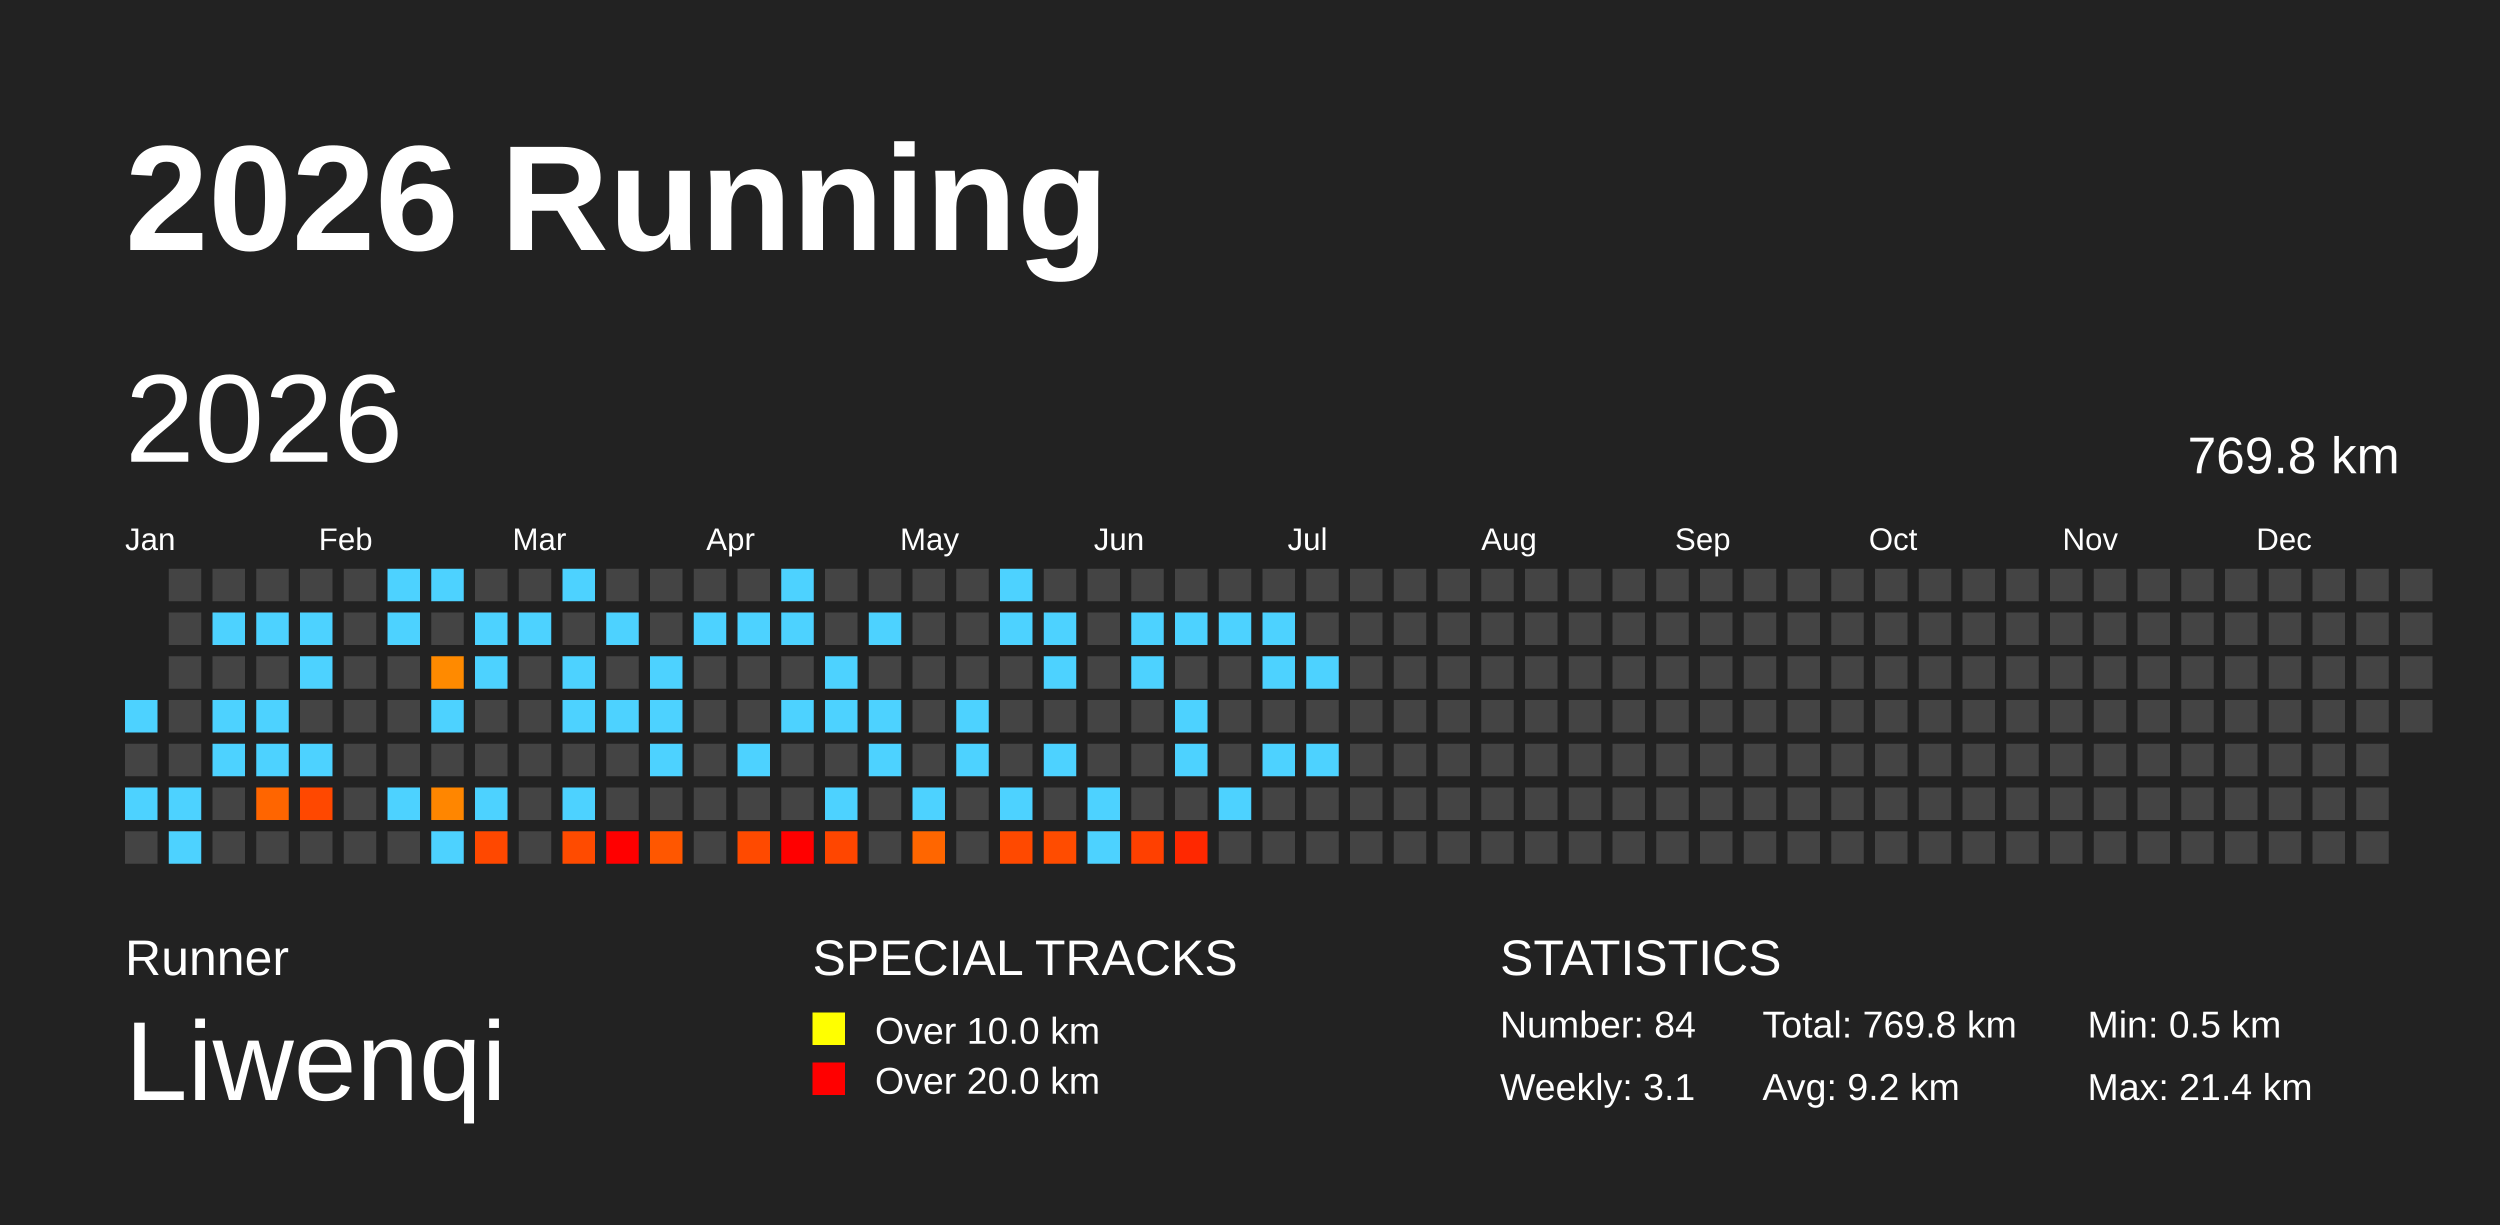
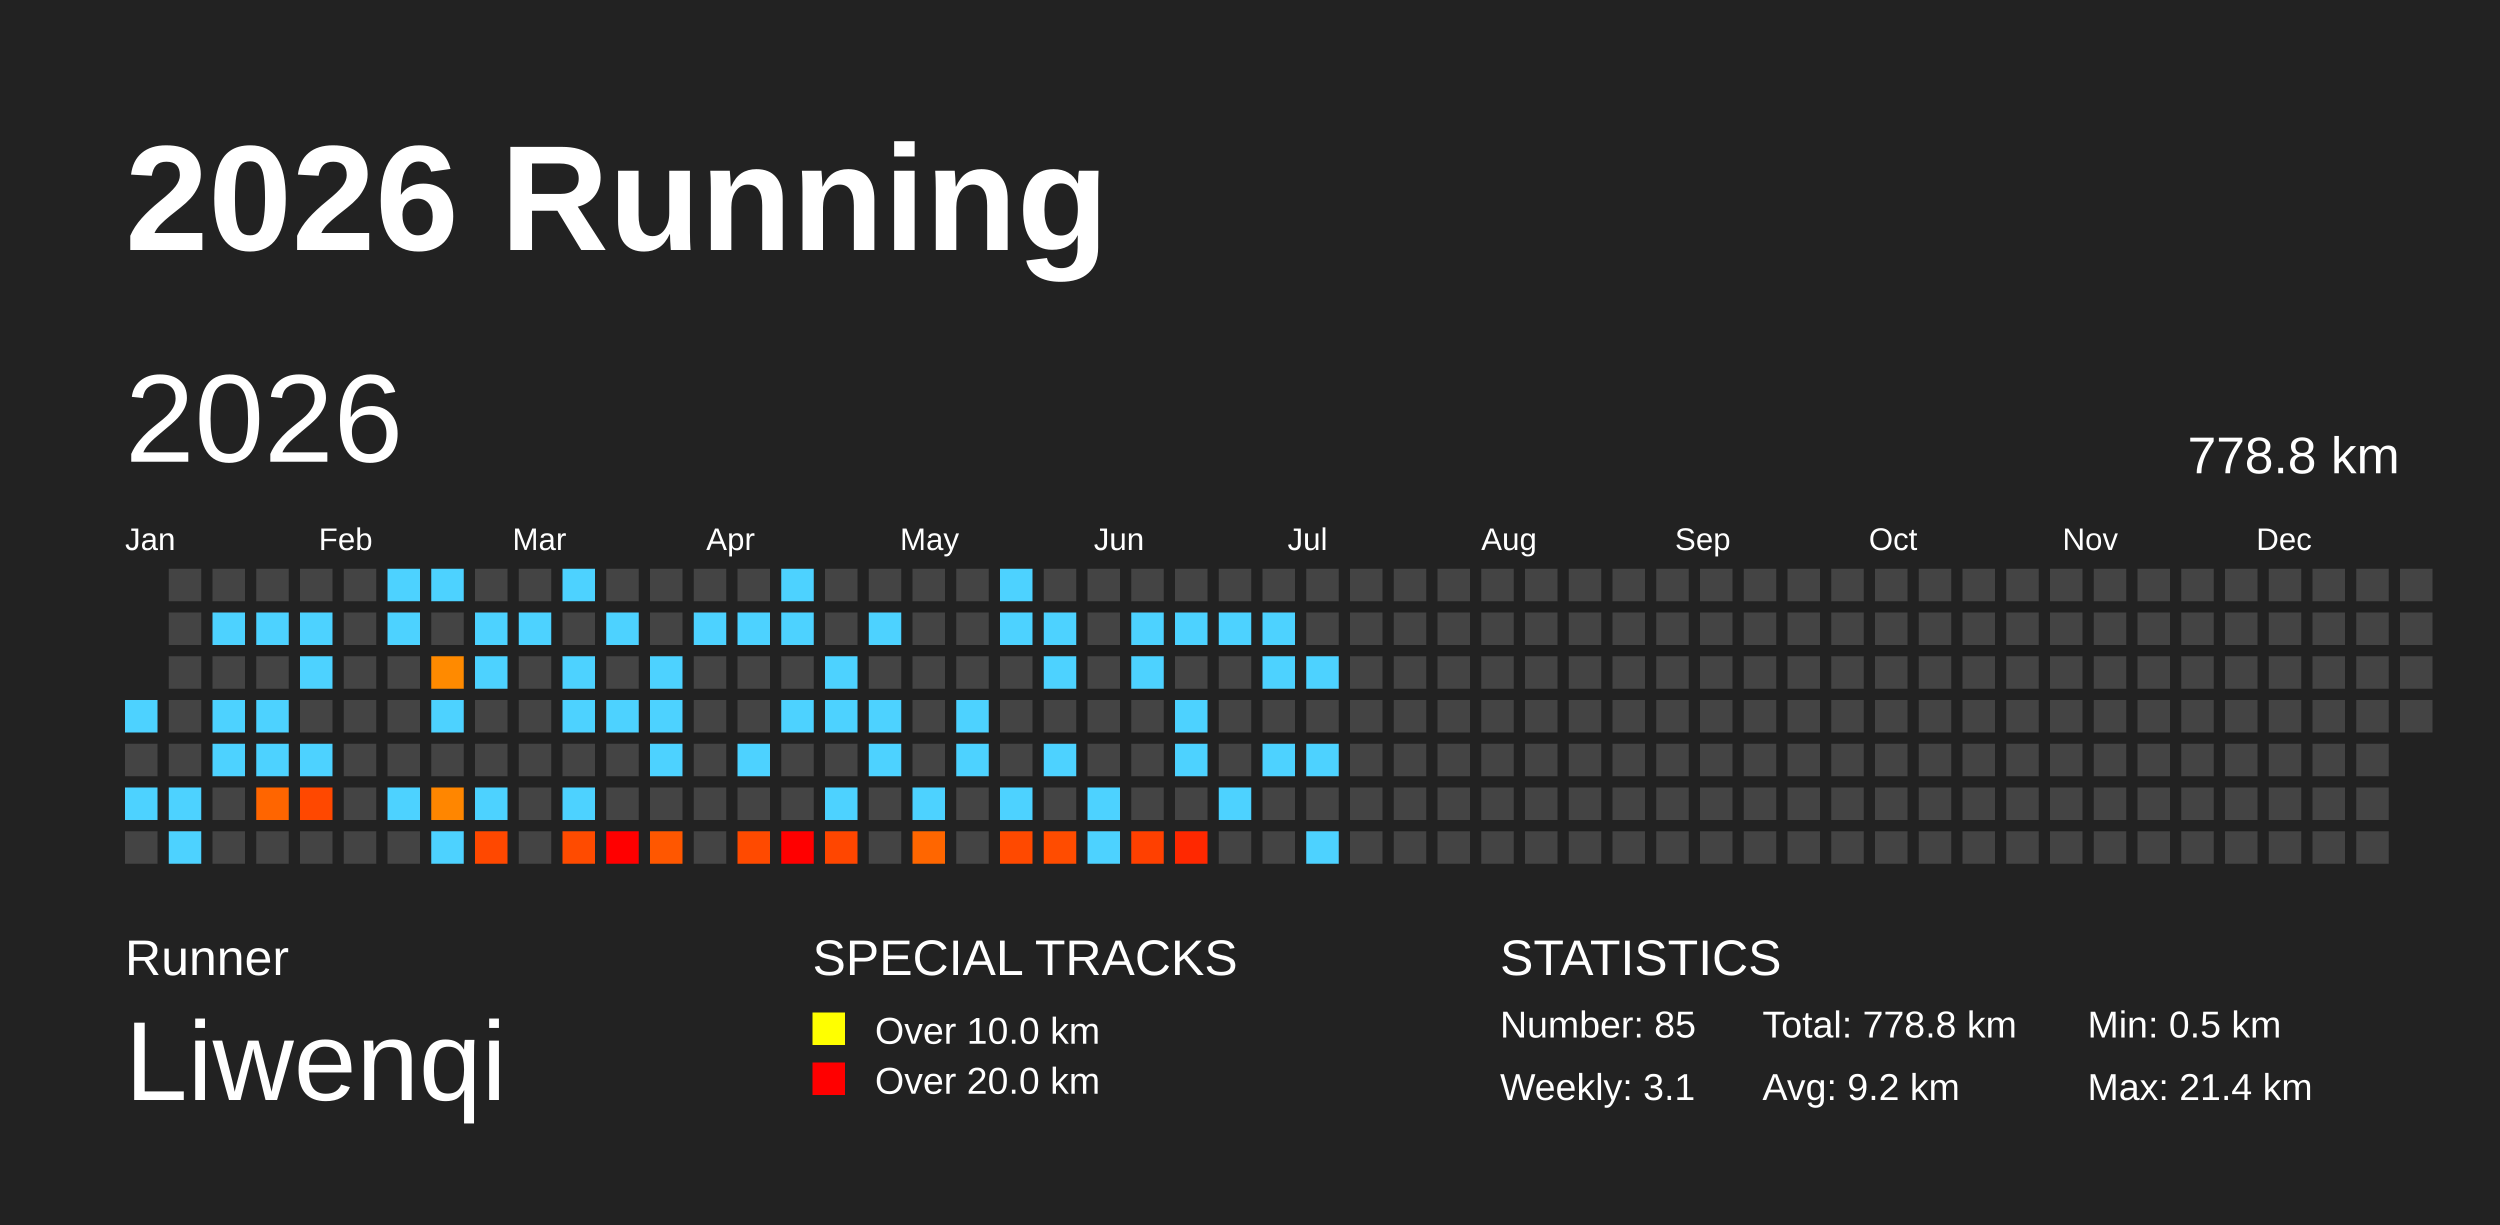
<svg xmlns="http://www.w3.org/2000/svg" baseProfile="full" height="98mm" version="1.1" viewBox="0,0,200,98" width="200mm">
  <defs />
  <rect fill="#222222" height="98" width="200" x="0" y="0" />
  <text fill="#FFFFFF" style="font-size:12px; font-family:Arial; font-weight:bold;" x="10" y="20">2026 Running</text>
  <text fill="#FFFFFF" style="font-size:4px; font-family:Arial" x="10" y="78">Runner</text>
  <text fill="#FFFFFF" style="font-size:9px; font-family:Arial" x="10" y="88">Liwenqi</text>
  <text fill="#FFFFFF" style="font-size:4px; font-family:Arial" x="65" y="78">SPECIAL TRACKS</text>
  <rect fill="yellow" height="2.6" width="2.6" x="65" y="81" />
  <text fill="#FFFFFF" style="font-size:3px; font-family:Arial" x="70" y="83.5">Over 10.0 km</text>
  <rect fill="red" height="2.6" width="2.6" x="65" y="85" />
  <text fill="#FFFFFF" style="font-size:3px; font-family:Arial" x="70" y="87.5">Over 20.0 km</text>
  <text fill="#FFFFFF" style="font-size:4px; font-family:Arial" x="120" y="78">STATISTICS</text>
-   <text fill="#FFFFFF" style="font-size:3px; font-family:Arial" x="120" y="83">Number: 84</text>
+   <text fill="#FFFFFF" style="font-size:3px; font-family:Arial" x="120" y="83">Number: 85</text>
  <text fill="#FFFFFF" style="font-size:3px; font-family:Arial" x="120" y="88">Weekly: 3.1</text>
-   <text fill="#FFFFFF" style="font-size:3px; font-family:Arial" x="141" y="83">Total: 769.8 km</text>
+   <text fill="#FFFFFF" style="font-size:3px; font-family:Arial" x="141" y="83">Total: 778.8 km</text>
  <text fill="#FFFFFF" style="font-size:3px; font-family:Arial" x="141" y="88">Avg: 9.2 km</text>
  <text fill="#FFFFFF" style="font-size:3px; font-family:Arial" x="167" y="83">Min: 0.5 km</text>
  <text fill="#FFFFFF" style="font-size:3px; font-family:Arial" x="167" y="88">Max: 21.4 km</text>
  <text dominant-baseline="hanging" fill="#FFFFFF" style="font-size:10.0px; font-family:Arial;" x="10" y="30">2026</text>
-   <text dominant-baseline="hanging" fill="#FFFFFF" style="font-size:4.125px; font-family:Arial;" x="175" y="35">769.8 km</text>
+   <text dominant-baseline="hanging" fill="#FFFFFF" style="font-size:4.125px; font-family:Arial;" x="175" y="35">778.8 km</text>
  <text fill="#FFFFFF" style="font-size:2.5px; font-family:Arial" x="10.0" y="44">Jan</text>
  <text fill="#FFFFFF" style="font-size:2.5px; font-family:Arial" x="25.5" y="44">Feb</text>
  <text fill="#FFFFFF" style="font-size:2.5px; font-family:Arial" x="41.0" y="44">Mar</text>
  <text fill="#FFFFFF" style="font-size:2.5px; font-family:Arial" x="56.5" y="44">Apr</text>
  <text fill="#FFFFFF" style="font-size:2.5px; font-family:Arial" x="72.0" y="44">May</text>
  <text fill="#FFFFFF" style="font-size:2.5px; font-family:Arial" x="87.5" y="44">Jun</text>
  <text fill="#FFFFFF" style="font-size:2.5px; font-family:Arial" x="103.0" y="44">Jul</text>
  <text fill="#FFFFFF" style="font-size:2.5px; font-family:Arial" x="118.5" y="44">Aug</text>
  <text fill="#FFFFFF" style="font-size:2.5px; font-family:Arial" x="134.0" y="44">Sep</text>
  <text fill="#FFFFFF" style="font-size:2.5px; font-family:Arial" x="149.5" y="44">Oct</text>
  <text fill="#FFFFFF" style="font-size:2.5px; font-family:Arial" x="165.0" y="44">Nov</text>
  <text fill="#FFFFFF" style="font-size:2.5px; font-family:Arial" x="180.5" y="44">Dec</text>
  <rect fill="#4dd2ff" height="2.6" width="2.6" x="10.0" y="56.0" />
  <rect fill="#444444" height="2.6" width="2.6" x="10.0" y="59.5" />
  <rect fill="#4dd2ff" height="2.6" width="2.6" x="10.0" y="63.0" />
  <rect fill="#444444" height="2.6" width="2.6" x="10.0" y="66.5" />
  <rect fill="#444444" height="2.6" width="2.6" x="13.5" y="45.5" />
  <rect fill="#444444" height="2.6" width="2.6" x="13.5" y="49.0" />
  <rect fill="#444444" height="2.6" width="2.6" x="13.5" y="52.5" />
  <rect fill="#444444" height="2.6" width="2.6" x="13.5" y="56.0" />
  <rect fill="#444444" height="2.6" width="2.6" x="13.5" y="59.5" />
  <rect fill="#4dd2ff" height="2.6" width="2.6" x="13.5" y="63.0" />
  <rect fill="#4dd2ff" height="2.6" width="2.6" x="13.5" y="66.5" />
  <rect fill="#444444" height="2.6" width="2.6" x="17.0" y="45.5" />
  <rect fill="#4dd2ff" height="2.6" width="2.6" x="17.0" y="49.0" />
  <rect fill="#444444" height="2.6" width="2.6" x="17.0" y="52.5" />
  <rect fill="#4dd2ff" height="2.6" width="2.6" x="17.0" y="56.0" />
  <rect fill="#4dd2ff" height="2.6" width="2.6" x="17.0" y="59.5" />
  <rect fill="#444444" height="2.6" width="2.6" x="17.0" y="63.0" />
  <rect fill="#444444" height="2.6" width="2.6" x="17.0" y="66.5" />
  <rect fill="#444444" height="2.6" width="2.6" x="20.5" y="45.5" />
  <rect fill="#4dd2ff" height="2.6" width="2.6" x="20.5" y="49.0" />
  <rect fill="#444444" height="2.6" width="2.6" x="20.5" y="52.5" />
  <rect fill="#4dd2ff" height="2.6" width="2.6" x="20.5" y="56.0" />
  <rect fill="#4dd2ff" height="2.6" width="2.6" x="20.5" y="59.5" />
  <rect fill="#ff6500" height="2.6" width="2.6" x="20.5" y="63.0" />
  <rect fill="#444444" height="2.6" width="2.6" x="20.5" y="66.5" />
  <rect fill="#444444" height="2.6" width="2.6" x="24.0" y="45.5" />
  <rect fill="#4dd2ff" height="2.6" width="2.6" x="24.0" y="49.0" />
  <rect fill="#4dd2ff" height="2.6" width="2.6" x="24.0" y="52.5" />
  <rect fill="#444444" height="2.6" width="2.6" x="24.0" y="56.0" />
  <rect fill="#4dd2ff" height="2.6" width="2.6" x="24.0" y="59.5" />
  <rect fill="#ff4800" height="2.6" width="2.6" x="24.0" y="63.0" />
  <rect fill="#444444" height="2.6" width="2.6" x="24.0" y="66.5" />
  <rect fill="#444444" height="2.6" width="2.6" x="27.5" y="45.5" />
  <rect fill="#444444" height="2.6" width="2.6" x="27.5" y="49.0" />
  <rect fill="#444444" height="2.6" width="2.6" x="27.5" y="52.5" />
  <rect fill="#444444" height="2.6" width="2.6" x="27.5" y="56.0" />
  <rect fill="#444444" height="2.6" width="2.6" x="27.5" y="59.5" />
  <rect fill="#444444" height="2.6" width="2.6" x="27.5" y="63.0" />
  <rect fill="#444444" height="2.6" width="2.6" x="27.5" y="66.5" />
  <rect fill="#4dd2ff" height="2.6" width="2.6" x="31.0" y="45.5" />
  <rect fill="#4dd2ff" height="2.6" width="2.6" x="31.0" y="49.0" />
  <rect fill="#444444" height="2.6" width="2.6" x="31.0" y="52.5" />
  <rect fill="#444444" height="2.6" width="2.6" x="31.0" y="56.0" />
  <rect fill="#444444" height="2.6" width="2.6" x="31.0" y="59.5" />
  <rect fill="#4dd2ff" height="2.6" width="2.6" x="31.0" y="63.0" />
  <rect fill="#444444" height="2.6" width="2.6" x="31.0" y="66.5" />
  <rect fill="#4dd2ff" height="2.6" width="2.6" x="34.5" y="45.5" />
  <rect fill="#444444" height="2.6" width="2.6" x="34.5" y="49.0" />
  <rect fill="#ff8a00" height="2.6" width="2.6" x="34.5" y="52.5" />
  <rect fill="#4dd2ff" height="2.6" width="2.6" x="34.5" y="56.0" />
  <rect fill="#444444" height="2.6" width="2.6" x="34.5" y="59.5" />
  <rect fill="#ff8600" height="2.6" width="2.6" x="34.5" y="63.0" />
  <rect fill="#4dd2ff" height="2.6" width="2.6" x="34.5" y="66.5" />
  <rect fill="#444444" height="2.6" width="2.6" x="38.0" y="45.5" />
  <rect fill="#4dd2ff" height="2.6" width="2.6" x="38.0" y="49.0" />
  <rect fill="#4dd2ff" height="2.6" width="2.6" x="38.0" y="52.5" />
  <rect fill="#444444" height="2.6" width="2.6" x="38.0" y="56.0" />
  <rect fill="#444444" height="2.6" width="2.6" x="38.0" y="59.5" />
  <rect fill="#4dd2ff" height="2.6" width="2.6" x="38.0" y="63.0" />
  <rect fill="#ff4800" height="2.6" width="2.6" x="38.0" y="66.5" />
  <rect fill="#444444" height="2.6" width="2.6" x="41.5" y="45.5" />
  <rect fill="#4dd2ff" height="2.6" width="2.6" x="41.5" y="49.0" />
  <rect fill="#444444" height="2.6" width="2.6" x="41.5" y="52.5" />
  <rect fill="#444444" height="2.6" width="2.6" x="41.5" y="56.0" />
  <rect fill="#444444" height="2.6" width="2.6" x="41.5" y="59.5" />
  <rect fill="#444444" height="2.6" width="2.6" x="41.5" y="63.0" />
  <rect fill="#444444" height="2.6" width="2.6" x="41.5" y="66.5" />
  <rect fill="#4dd2ff" height="2.6" width="2.6" x="45.0" y="45.5" />
  <rect fill="#444444" height="2.6" width="2.6" x="45.0" y="49.0" />
  <rect fill="#4dd2ff" height="2.6" width="2.6" x="45.0" y="52.5" />
  <rect fill="#4dd2ff" height="2.6" width="2.6" x="45.0" y="56.0" />
  <rect fill="#444444" height="2.6" width="2.6" x="45.0" y="59.5" />
  <rect fill="#4dd2ff" height="2.6" width="2.6" x="45.0" y="63.0" />
  <rect fill="#ff4b00" height="2.6" width="2.6" x="45.0" y="66.5" />
  <rect fill="#444444" height="2.6" width="2.6" x="48.5" y="45.5" />
  <rect fill="#4dd2ff" height="2.6" width="2.6" x="48.5" y="49.0" />
  <rect fill="#444444" height="2.6" width="2.6" x="48.5" y="52.5" />
  <rect fill="#4dd2ff" height="2.6" width="2.6" x="48.5" y="56.0" />
  <rect fill="#444444" height="2.6" width="2.6" x="48.5" y="59.5" />
  <rect fill="#444444" height="2.6" width="2.6" x="48.5" y="63.0" />
  <rect fill="red" height="2.6" width="2.6" x="48.5" y="66.5" />
  <rect fill="#444444" height="2.6" width="2.6" x="52.0" y="45.5" />
  <rect fill="#444444" height="2.6" width="2.6" x="52.0" y="49.0" />
  <rect fill="#4dd2ff" height="2.6" width="2.6" x="52.0" y="52.5" />
  <rect fill="#4dd2ff" height="2.6" width="2.6" x="52.0" y="56.0" />
  <rect fill="#4dd2ff" height="2.6" width="2.6" x="52.0" y="59.5" />
  <rect fill="#444444" height="2.6" width="2.6" x="52.0" y="63.0" />
  <rect fill="#ff5700" height="2.6" width="2.6" x="52.0" y="66.5" />
  <rect fill="#444444" height="2.6" width="2.6" x="55.5" y="45.5" />
  <rect fill="#4dd2ff" height="2.6" width="2.6" x="55.5" y="49.0" />
  <rect fill="#444444" height="2.6" width="2.6" x="55.5" y="52.5" />
  <rect fill="#444444" height="2.6" width="2.6" x="55.5" y="56.0" />
  <rect fill="#444444" height="2.6" width="2.6" x="55.5" y="59.5" />
  <rect fill="#444444" height="2.6" width="2.6" x="55.5" y="63.0" />
  <rect fill="#444444" height="2.6" width="2.6" x="55.5" y="66.5" />
  <rect fill="#444444" height="2.6" width="2.6" x="59.0" y="45.5" />
  <rect fill="#4dd2ff" height="2.6" width="2.6" x="59.0" y="49.0" />
  <rect fill="#444444" height="2.6" width="2.6" x="59.0" y="52.5" />
  <rect fill="#444444" height="2.6" width="2.6" x="59.0" y="56.0" />
  <rect fill="#4dd2ff" height="2.6" width="2.6" x="59.0" y="59.5" />
  <rect fill="#444444" height="2.6" width="2.6" x="59.0" y="63.0" />
  <rect fill="#ff4a00" height="2.6" width="2.6" x="59.0" y="66.5" />
  <rect fill="#4dd2ff" height="2.6" width="2.6" x="62.5" y="45.5" />
  <rect fill="#4dd2ff" height="2.6" width="2.6" x="62.5" y="49.0" />
  <rect fill="#444444" height="2.6" width="2.6" x="62.5" y="52.5" />
  <rect fill="#4dd2ff" height="2.6" width="2.6" x="62.5" y="56.0" />
  <rect fill="#444444" height="2.6" width="2.6" x="62.5" y="59.5" />
  <rect fill="#444444" height="2.6" width="2.6" x="62.5" y="63.0" />
  <rect fill="red" height="2.6" width="2.6" x="62.5" y="66.5" />
  <rect fill="#444444" height="2.6" width="2.6" x="66.0" y="45.5" />
  <rect fill="#444444" height="2.6" width="2.6" x="66.0" y="49.0" />
  <rect fill="#4dd2ff" height="2.6" width="2.6" x="66.0" y="52.5" />
  <rect fill="#4dd2ff" height="2.6" width="2.6" x="66.0" y="56.0" />
  <rect fill="#444444" height="2.6" width="2.6" x="66.0" y="59.5" />
  <rect fill="#4dd2ff" height="2.6" width="2.6" x="66.0" y="63.0" />
  <rect fill="#ff4600" height="2.6" width="2.6" x="66.0" y="66.5" />
  <rect fill="#444444" height="2.6" width="2.6" x="69.5" y="45.5" />
  <rect fill="#4dd2ff" height="2.6" width="2.6" x="69.5" y="49.0" />
  <rect fill="#444444" height="2.6" width="2.6" x="69.5" y="52.5" />
  <rect fill="#4dd2ff" height="2.6" width="2.6" x="69.5" y="56.0" />
  <rect fill="#4dd2ff" height="2.6" width="2.6" x="69.5" y="59.5" />
  <rect fill="#444444" height="2.6" width="2.6" x="69.5" y="63.0" />
  <rect fill="#444444" height="2.6" width="2.6" x="69.5" y="66.5" />
  <rect fill="#444444" height="2.6" width="2.6" x="73.0" y="45.5" />
  <rect fill="#444444" height="2.6" width="2.6" x="73.0" y="49.0" />
  <rect fill="#444444" height="2.6" width="2.6" x="73.0" y="52.5" />
  <rect fill="#444444" height="2.6" width="2.6" x="73.0" y="56.0" />
  <rect fill="#444444" height="2.6" width="2.6" x="73.0" y="59.5" />
  <rect fill="#4dd2ff" height="2.6" width="2.6" x="73.0" y="63.0" />
  <rect fill="#ff6600" height="2.6" width="2.6" x="73.0" y="66.5" />
  <rect fill="#444444" height="2.6" width="2.6" x="76.5" y="45.5" />
  <rect fill="#444444" height="2.6" width="2.6" x="76.5" y="49.0" />
  <rect fill="#444444" height="2.6" width="2.6" x="76.5" y="52.5" />
  <rect fill="#4dd2ff" height="2.6" width="2.6" x="76.5" y="56.0" />
  <rect fill="#4dd2ff" height="2.6" width="2.6" x="76.5" y="59.5" />
  <rect fill="#444444" height="2.6" width="2.6" x="76.5" y="63.0" />
  <rect fill="#444444" height="2.6" width="2.6" x="76.5" y="66.5" />
  <rect fill="#4dd2ff" height="2.6" width="2.6" x="80.0" y="45.5" />
  <rect fill="#4dd2ff" height="2.6" width="2.6" x="80.0" y="49.0" />
  <rect fill="#444444" height="2.6" width="2.6" x="80.0" y="52.5" />
  <rect fill="#444444" height="2.6" width="2.6" x="80.0" y="56.0" />
  <rect fill="#444444" height="2.6" width="2.6" x="80.0" y="59.5" />
  <rect fill="#4dd2ff" height="2.6" width="2.6" x="80.0" y="63.0" />
  <rect fill="#ff4900" height="2.6" width="2.6" x="80.0" y="66.5" />
  <rect fill="#444444" height="2.6" width="2.6" x="83.5" y="45.5" />
  <rect fill="#4dd2ff" height="2.6" width="2.6" x="83.5" y="49.0" />
  <rect fill="#4dd2ff" height="2.6" width="2.6" x="83.5" y="52.5" />
  <rect fill="#444444" height="2.6" width="2.6" x="83.5" y="56.0" />
  <rect fill="#4dd2ff" height="2.6" width="2.6" x="83.5" y="59.5" />
  <rect fill="#444444" height="2.6" width="2.6" x="83.5" y="63.0" />
  <rect fill="#ff4c00" height="2.6" width="2.6" x="83.5" y="66.5" />
  <rect fill="#444444" height="2.6" width="2.6" x="87.0" y="45.5" />
  <rect fill="#444444" height="2.6" width="2.6" x="87.0" y="49.0" />
  <rect fill="#444444" height="2.6" width="2.6" x="87.0" y="52.5" />
  <rect fill="#444444" height="2.6" width="2.6" x="87.0" y="56.0" />
  <rect fill="#444444" height="2.6" width="2.6" x="87.0" y="59.5" />
  <rect fill="#4dd2ff" height="2.6" width="2.6" x="87.0" y="63.0" />
  <rect fill="#4dd2ff" height="2.6" width="2.6" x="87.0" y="66.5" />
  <rect fill="#444444" height="2.6" width="2.6" x="90.5" y="45.5" />
  <rect fill="#4dd2ff" height="2.6" width="2.6" x="90.5" y="49.0" />
  <rect fill="#4dd2ff" height="2.6" width="2.6" x="90.5" y="52.5" />
  <rect fill="#444444" height="2.6" width="2.6" x="90.5" y="56.0" />
  <rect fill="#444444" height="2.6" width="2.6" x="90.5" y="59.5" />
  <rect fill="#444444" height="2.6" width="2.6" x="90.5" y="63.0" />
  <rect fill="#ff4000" height="2.6" width="2.6" x="90.5" y="66.5" />
  <rect fill="#444444" height="2.6" width="2.6" x="94.0" y="45.5" />
  <rect fill="#4dd2ff" height="2.6" width="2.6" x="94.0" y="49.0" />
  <rect fill="#444444" height="2.6" width="2.6" x="94.0" y="52.5" />
  <rect fill="#4dd2ff" height="2.6" width="2.6" x="94.0" y="56.0" />
  <rect fill="#4dd2ff" height="2.6" width="2.6" x="94.0" y="59.5" />
  <rect fill="#444444" height="2.6" width="2.6" x="94.0" y="63.0" />
  <rect fill="#ff2800" height="2.6" width="2.6" x="94.0" y="66.5" />
  <rect fill="#444444" height="2.6" width="2.6" x="97.5" y="45.5" />
  <rect fill="#4dd2ff" height="2.6" width="2.6" x="97.5" y="49.0" />
  <rect fill="#444444" height="2.6" width="2.6" x="97.5" y="52.5" />
  <rect fill="#444444" height="2.6" width="2.6" x="97.5" y="56.0" />
  <rect fill="#444444" height="2.6" width="2.6" x="97.5" y="59.5" />
  <rect fill="#4dd2ff" height="2.6" width="2.6" x="97.5" y="63.0" />
  <rect fill="#444444" height="2.6" width="2.6" x="97.5" y="66.5" />
  <rect fill="#444444" height="2.6" width="2.6" x="101.0" y="45.5" />
  <rect fill="#4dd2ff" height="2.6" width="2.6" x="101.0" y="49.0" />
  <rect fill="#4dd2ff" height="2.6" width="2.6" x="101.0" y="52.5" />
  <rect fill="#444444" height="2.6" width="2.6" x="101.0" y="56.0" />
  <rect fill="#4dd2ff" height="2.6" width="2.6" x="101.0" y="59.5" />
  <rect fill="#444444" height="2.6" width="2.6" x="101.0" y="63.0" />
  <rect fill="#444444" height="2.6" width="2.6" x="101.0" y="66.5" />
  <rect fill="#444444" height="2.6" width="2.6" x="104.5" y="45.5" />
  <rect fill="#444444" height="2.6" width="2.6" x="104.5" y="49.0" />
  <rect fill="#4dd2ff" height="2.6" width="2.6" x="104.5" y="52.5" />
  <rect fill="#444444" height="2.6" width="2.6" x="104.5" y="56.0" />
  <rect fill="#4dd2ff" height="2.6" width="2.6" x="104.5" y="59.5" />
  <rect fill="#444444" height="2.6" width="2.6" x="104.5" y="63.0" />
-   <rect fill="#444444" height="2.6" width="2.6" x="104.5" y="66.5" />
+   <rect fill="#4dd2ff" height="2.6" width="2.6" x="104.5" y="66.5" />
  <rect fill="#444444" height="2.6" width="2.6" x="108.0" y="45.5" />
  <rect fill="#444444" height="2.6" width="2.6" x="108.0" y="49.0" />
  <rect fill="#444444" height="2.6" width="2.6" x="108.0" y="52.5" />
  <rect fill="#444444" height="2.6" width="2.6" x="108.0" y="56.0" />
  <rect fill="#444444" height="2.6" width="2.6" x="108.0" y="59.5" />
  <rect fill="#444444" height="2.6" width="2.6" x="108.0" y="63.0" />
  <rect fill="#444444" height="2.6" width="2.6" x="108.0" y="66.5" />
  <rect fill="#444444" height="2.6" width="2.6" x="111.5" y="45.5" />
  <rect fill="#444444" height="2.6" width="2.6" x="111.5" y="49.0" />
  <rect fill="#444444" height="2.6" width="2.6" x="111.5" y="52.5" />
  <rect fill="#444444" height="2.6" width="2.6" x="111.5" y="56.0" />
  <rect fill="#444444" height="2.6" width="2.6" x="111.5" y="59.5" />
  <rect fill="#444444" height="2.6" width="2.6" x="111.5" y="63.0" />
  <rect fill="#444444" height="2.6" width="2.6" x="111.5" y="66.5" />
  <rect fill="#444444" height="2.6" width="2.6" x="115.0" y="45.5" />
  <rect fill="#444444" height="2.6" width="2.6" x="115.0" y="49.0" />
  <rect fill="#444444" height="2.6" width="2.6" x="115.0" y="52.5" />
  <rect fill="#444444" height="2.6" width="2.6" x="115.0" y="56.0" />
  <rect fill="#444444" height="2.6" width="2.6" x="115.0" y="59.5" />
  <rect fill="#444444" height="2.6" width="2.6" x="115.0" y="63.0" />
  <rect fill="#444444" height="2.6" width="2.6" x="115.0" y="66.5" />
  <rect fill="#444444" height="2.6" width="2.6" x="118.5" y="45.5" />
  <rect fill="#444444" height="2.6" width="2.6" x="118.5" y="49.0" />
  <rect fill="#444444" height="2.6" width="2.6" x="118.5" y="52.5" />
  <rect fill="#444444" height="2.6" width="2.6" x="118.5" y="56.0" />
  <rect fill="#444444" height="2.6" width="2.6" x="118.5" y="59.5" />
  <rect fill="#444444" height="2.6" width="2.6" x="118.5" y="63.0" />
  <rect fill="#444444" height="2.6" width="2.6" x="118.5" y="66.5" />
  <rect fill="#444444" height="2.6" width="2.6" x="122.0" y="45.5" />
  <rect fill="#444444" height="2.6" width="2.6" x="122.0" y="49.0" />
  <rect fill="#444444" height="2.6" width="2.6" x="122.0" y="52.5" />
  <rect fill="#444444" height="2.6" width="2.6" x="122.0" y="56.0" />
  <rect fill="#444444" height="2.6" width="2.6" x="122.0" y="59.5" />
  <rect fill="#444444" height="2.6" width="2.6" x="122.0" y="63.0" />
  <rect fill="#444444" height="2.6" width="2.6" x="122.0" y="66.5" />
  <rect fill="#444444" height="2.6" width="2.6" x="125.5" y="45.5" />
  <rect fill="#444444" height="2.6" width="2.6" x="125.5" y="49.0" />
  <rect fill="#444444" height="2.6" width="2.6" x="125.5" y="52.5" />
  <rect fill="#444444" height="2.6" width="2.6" x="125.5" y="56.0" />
  <rect fill="#444444" height="2.6" width="2.6" x="125.5" y="59.5" />
  <rect fill="#444444" height="2.6" width="2.6" x="125.5" y="63.0" />
  <rect fill="#444444" height="2.6" width="2.6" x="125.5" y="66.5" />
  <rect fill="#444444" height="2.6" width="2.6" x="129.0" y="45.5" />
  <rect fill="#444444" height="2.6" width="2.6" x="129.0" y="49.0" />
  <rect fill="#444444" height="2.6" width="2.6" x="129.0" y="52.5" />
  <rect fill="#444444" height="2.6" width="2.6" x="129.0" y="56.0" />
  <rect fill="#444444" height="2.6" width="2.6" x="129.0" y="59.5" />
  <rect fill="#444444" height="2.6" width="2.6" x="129.0" y="63.0" />
  <rect fill="#444444" height="2.6" width="2.6" x="129.0" y="66.5" />
  <rect fill="#444444" height="2.6" width="2.6" x="132.5" y="45.5" />
  <rect fill="#444444" height="2.6" width="2.6" x="132.5" y="49.0" />
  <rect fill="#444444" height="2.6" width="2.6" x="132.5" y="52.5" />
  <rect fill="#444444" height="2.6" width="2.6" x="132.5" y="56.0" />
  <rect fill="#444444" height="2.6" width="2.6" x="132.5" y="59.5" />
  <rect fill="#444444" height="2.6" width="2.6" x="132.5" y="63.0" />
  <rect fill="#444444" height="2.6" width="2.6" x="132.5" y="66.5" />
  <rect fill="#444444" height="2.6" width="2.6" x="136.0" y="45.5" />
  <rect fill="#444444" height="2.6" width="2.6" x="136.0" y="49.0" />
  <rect fill="#444444" height="2.6" width="2.6" x="136.0" y="52.5" />
  <rect fill="#444444" height="2.6" width="2.6" x="136.0" y="56.0" />
  <rect fill="#444444" height="2.6" width="2.6" x="136.0" y="59.5" />
  <rect fill="#444444" height="2.6" width="2.6" x="136.0" y="63.0" />
  <rect fill="#444444" height="2.6" width="2.6" x="136.0" y="66.5" />
  <rect fill="#444444" height="2.6" width="2.6" x="139.5" y="45.5" />
  <rect fill="#444444" height="2.6" width="2.6" x="139.5" y="49.0" />
  <rect fill="#444444" height="2.6" width="2.6" x="139.5" y="52.5" />
  <rect fill="#444444" height="2.6" width="2.6" x="139.5" y="56.0" />
  <rect fill="#444444" height="2.6" width="2.6" x="139.5" y="59.5" />
  <rect fill="#444444" height="2.6" width="2.6" x="139.5" y="63.0" />
  <rect fill="#444444" height="2.6" width="2.6" x="139.5" y="66.5" />
  <rect fill="#444444" height="2.6" width="2.6" x="143.0" y="45.5" />
  <rect fill="#444444" height="2.6" width="2.6" x="143.0" y="49.0" />
  <rect fill="#444444" height="2.6" width="2.6" x="143.0" y="52.5" />
  <rect fill="#444444" height="2.6" width="2.6" x="143.0" y="56.0" />
  <rect fill="#444444" height="2.6" width="2.6" x="143.0" y="59.5" />
  <rect fill="#444444" height="2.6" width="2.6" x="143.0" y="63.0" />
  <rect fill="#444444" height="2.6" width="2.6" x="143.0" y="66.5" />
  <rect fill="#444444" height="2.6" width="2.6" x="146.5" y="45.5" />
  <rect fill="#444444" height="2.6" width="2.6" x="146.5" y="49.0" />
  <rect fill="#444444" height="2.6" width="2.6" x="146.5" y="52.5" />
  <rect fill="#444444" height="2.6" width="2.6" x="146.5" y="56.0" />
  <rect fill="#444444" height="2.6" width="2.6" x="146.5" y="59.5" />
  <rect fill="#444444" height="2.6" width="2.6" x="146.5" y="63.0" />
  <rect fill="#444444" height="2.6" width="2.6" x="146.5" y="66.5" />
  <rect fill="#444444" height="2.6" width="2.6" x="150.0" y="45.5" />
  <rect fill="#444444" height="2.6" width="2.6" x="150.0" y="49.0" />
  <rect fill="#444444" height="2.6" width="2.6" x="150.0" y="52.5" />
  <rect fill="#444444" height="2.6" width="2.6" x="150.0" y="56.0" />
  <rect fill="#444444" height="2.6" width="2.6" x="150.0" y="59.5" />
  <rect fill="#444444" height="2.6" width="2.6" x="150.0" y="63.0" />
  <rect fill="#444444" height="2.6" width="2.6" x="150.0" y="66.5" />
  <rect fill="#444444" height="2.6" width="2.6" x="153.5" y="45.5" />
  <rect fill="#444444" height="2.6" width="2.6" x="153.5" y="49.0" />
  <rect fill="#444444" height="2.6" width="2.6" x="153.5" y="52.5" />
  <rect fill="#444444" height="2.6" width="2.6" x="153.5" y="56.0" />
  <rect fill="#444444" height="2.6" width="2.6" x="153.5" y="59.5" />
  <rect fill="#444444" height="2.6" width="2.6" x="153.5" y="63.0" />
  <rect fill="#444444" height="2.6" width="2.6" x="153.5" y="66.5" />
  <rect fill="#444444" height="2.6" width="2.6" x="157.0" y="45.5" />
  <rect fill="#444444" height="2.6" width="2.6" x="157.0" y="49.0" />
  <rect fill="#444444" height="2.6" width="2.6" x="157.0" y="52.5" />
  <rect fill="#444444" height="2.6" width="2.6" x="157.0" y="56.0" />
  <rect fill="#444444" height="2.6" width="2.6" x="157.0" y="59.5" />
  <rect fill="#444444" height="2.6" width="2.6" x="157.0" y="63.0" />
  <rect fill="#444444" height="2.6" width="2.6" x="157.0" y="66.5" />
  <rect fill="#444444" height="2.6" width="2.6" x="160.5" y="45.5" />
  <rect fill="#444444" height="2.6" width="2.6" x="160.5" y="49.0" />
  <rect fill="#444444" height="2.6" width="2.6" x="160.5" y="52.5" />
  <rect fill="#444444" height="2.6" width="2.6" x="160.5" y="56.0" />
  <rect fill="#444444" height="2.6" width="2.6" x="160.5" y="59.5" />
  <rect fill="#444444" height="2.6" width="2.6" x="160.5" y="63.0" />
  <rect fill="#444444" height="2.6" width="2.6" x="160.5" y="66.5" />
  <rect fill="#444444" height="2.6" width="2.6" x="164.0" y="45.5" />
  <rect fill="#444444" height="2.6" width="2.6" x="164.0" y="49.0" />
  <rect fill="#444444" height="2.6" width="2.6" x="164.0" y="52.5" />
  <rect fill="#444444" height="2.6" width="2.6" x="164.0" y="56.0" />
  <rect fill="#444444" height="2.6" width="2.6" x="164.0" y="59.5" />
  <rect fill="#444444" height="2.6" width="2.6" x="164.0" y="63.0" />
  <rect fill="#444444" height="2.6" width="2.6" x="164.0" y="66.5" />
  <rect fill="#444444" height="2.6" width="2.6" x="167.5" y="45.5" />
  <rect fill="#444444" height="2.6" width="2.6" x="167.5" y="49.0" />
  <rect fill="#444444" height="2.6" width="2.6" x="167.5" y="52.5" />
  <rect fill="#444444" height="2.6" width="2.6" x="167.5" y="56.0" />
  <rect fill="#444444" height="2.6" width="2.6" x="167.5" y="59.5" />
  <rect fill="#444444" height="2.6" width="2.6" x="167.5" y="63.0" />
  <rect fill="#444444" height="2.6" width="2.6" x="167.5" y="66.5" />
  <rect fill="#444444" height="2.6" width="2.6" x="171.0" y="45.5" />
  <rect fill="#444444" height="2.6" width="2.6" x="171.0" y="49.0" />
  <rect fill="#444444" height="2.6" width="2.6" x="171.0" y="52.5" />
  <rect fill="#444444" height="2.6" width="2.6" x="171.0" y="56.0" />
  <rect fill="#444444" height="2.6" width="2.6" x="171.0" y="59.5" />
  <rect fill="#444444" height="2.6" width="2.6" x="171.0" y="63.0" />
  <rect fill="#444444" height="2.6" width="2.6" x="171.0" y="66.5" />
  <rect fill="#444444" height="2.6" width="2.6" x="174.5" y="45.5" />
  <rect fill="#444444" height="2.6" width="2.6" x="174.5" y="49.0" />
  <rect fill="#444444" height="2.6" width="2.6" x="174.5" y="52.5" />
  <rect fill="#444444" height="2.6" width="2.6" x="174.5" y="56.0" />
  <rect fill="#444444" height="2.6" width="2.6" x="174.5" y="59.5" />
  <rect fill="#444444" height="2.6" width="2.6" x="174.5" y="63.0" />
  <rect fill="#444444" height="2.6" width="2.6" x="174.5" y="66.5" />
  <rect fill="#444444" height="2.6" width="2.6" x="178.0" y="45.5" />
  <rect fill="#444444" height="2.6" width="2.6" x="178.0" y="49.0" />
  <rect fill="#444444" height="2.6" width="2.6" x="178.0" y="52.5" />
  <rect fill="#444444" height="2.6" width="2.6" x="178.0" y="56.0" />
  <rect fill="#444444" height="2.6" width="2.6" x="178.0" y="59.5" />
  <rect fill="#444444" height="2.6" width="2.6" x="178.0" y="63.0" />
  <rect fill="#444444" height="2.6" width="2.6" x="178.0" y="66.5" />
  <rect fill="#444444" height="2.6" width="2.6" x="181.5" y="45.5" />
  <rect fill="#444444" height="2.6" width="2.6" x="181.5" y="49.0" />
  <rect fill="#444444" height="2.6" width="2.6" x="181.5" y="52.5" />
  <rect fill="#444444" height="2.6" width="2.6" x="181.5" y="56.0" />
  <rect fill="#444444" height="2.6" width="2.6" x="181.5" y="59.5" />
  <rect fill="#444444" height="2.6" width="2.6" x="181.5" y="63.0" />
  <rect fill="#444444" height="2.6" width="2.6" x="181.5" y="66.5" />
  <rect fill="#444444" height="2.6" width="2.6" x="185.0" y="45.5" />
  <rect fill="#444444" height="2.6" width="2.6" x="185.0" y="49.0" />
  <rect fill="#444444" height="2.6" width="2.6" x="185.0" y="52.5" />
  <rect fill="#444444" height="2.6" width="2.6" x="185.0" y="56.0" />
  <rect fill="#444444" height="2.6" width="2.6" x="185.0" y="59.5" />
  <rect fill="#444444" height="2.6" width="2.6" x="185.0" y="63.0" />
  <rect fill="#444444" height="2.6" width="2.6" x="185.0" y="66.5" />
  <rect fill="#444444" height="2.6" width="2.6" x="188.5" y="45.5" />
  <rect fill="#444444" height="2.6" width="2.6" x="188.5" y="49.0" />
  <rect fill="#444444" height="2.6" width="2.6" x="188.5" y="52.5" />
  <rect fill="#444444" height="2.6" width="2.6" x="188.5" y="56.0" />
  <rect fill="#444444" height="2.6" width="2.6" x="188.5" y="59.5" />
  <rect fill="#444444" height="2.6" width="2.6" x="188.5" y="63.0" />
  <rect fill="#444444" height="2.6" width="2.6" x="188.5" y="66.5" />
  <rect fill="#444444" height="2.6" width="2.6" x="192.0" y="45.5" />
  <rect fill="#444444" height="2.6" width="2.6" x="192.0" y="49.0" />
  <rect fill="#444444" height="2.6" width="2.6" x="192.0" y="52.5" />
  <rect fill="#444444" height="2.6" width="2.6" x="192.0" y="56.0" />
</svg>
